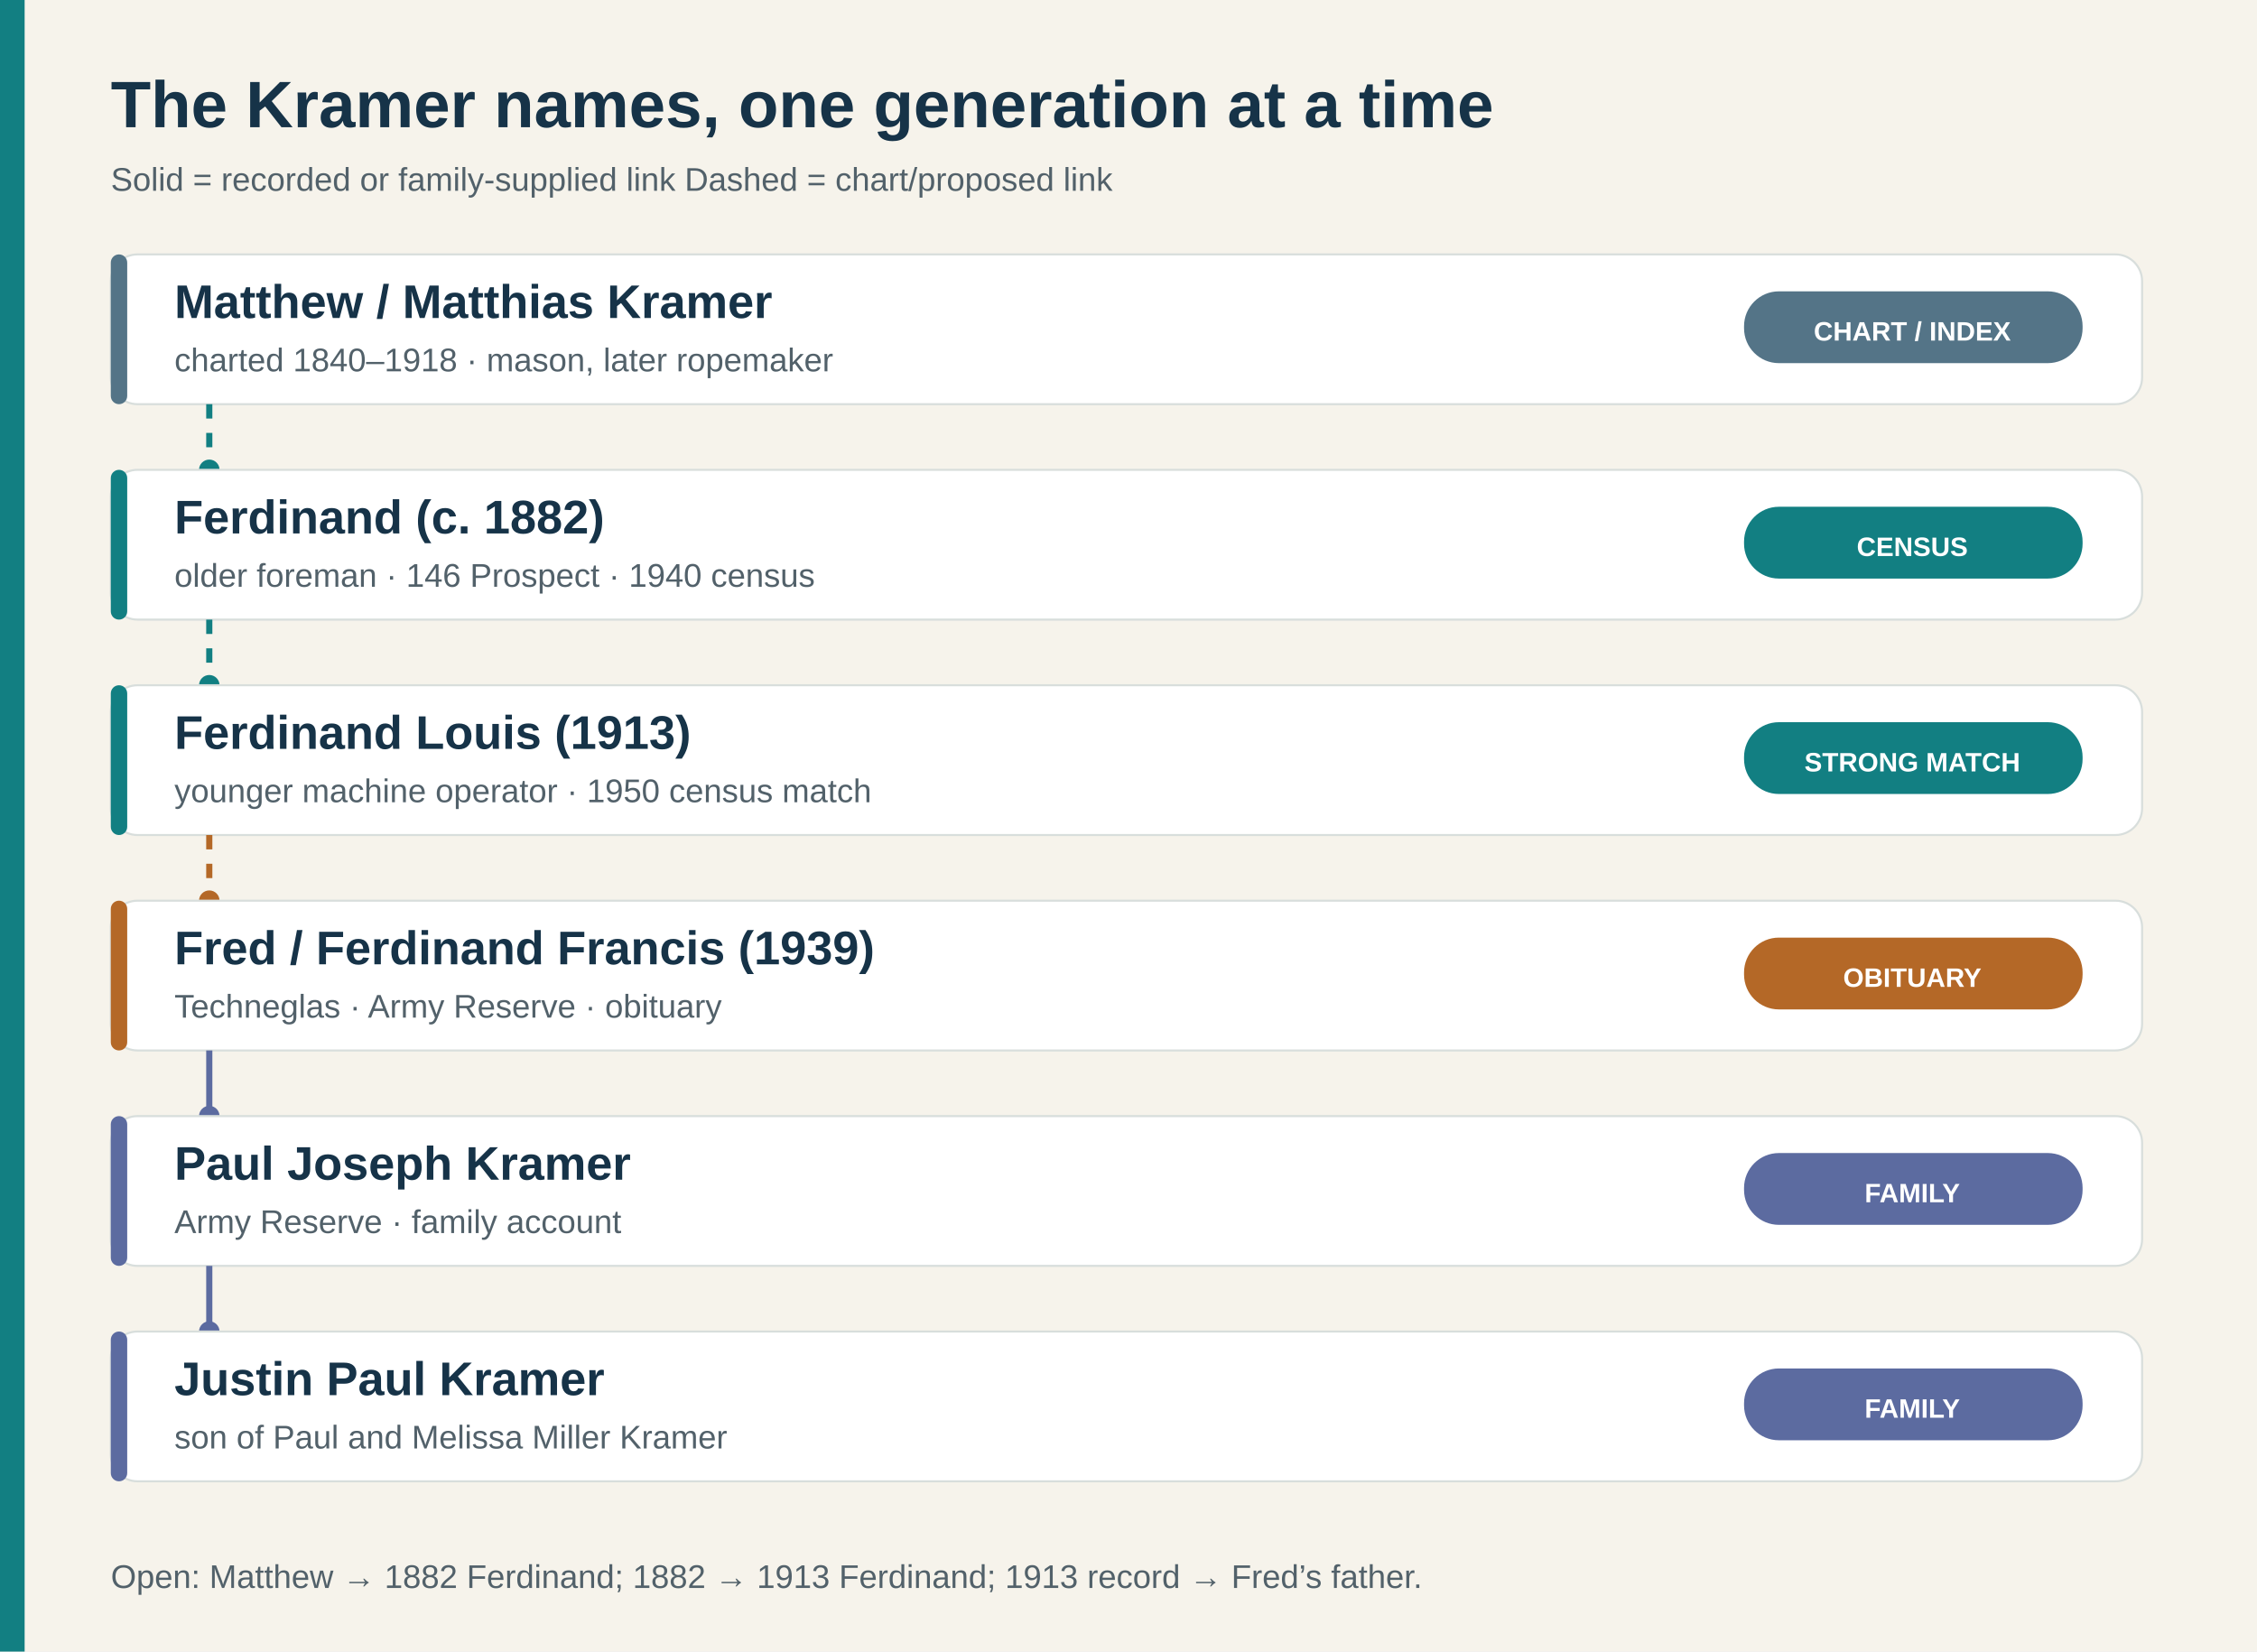
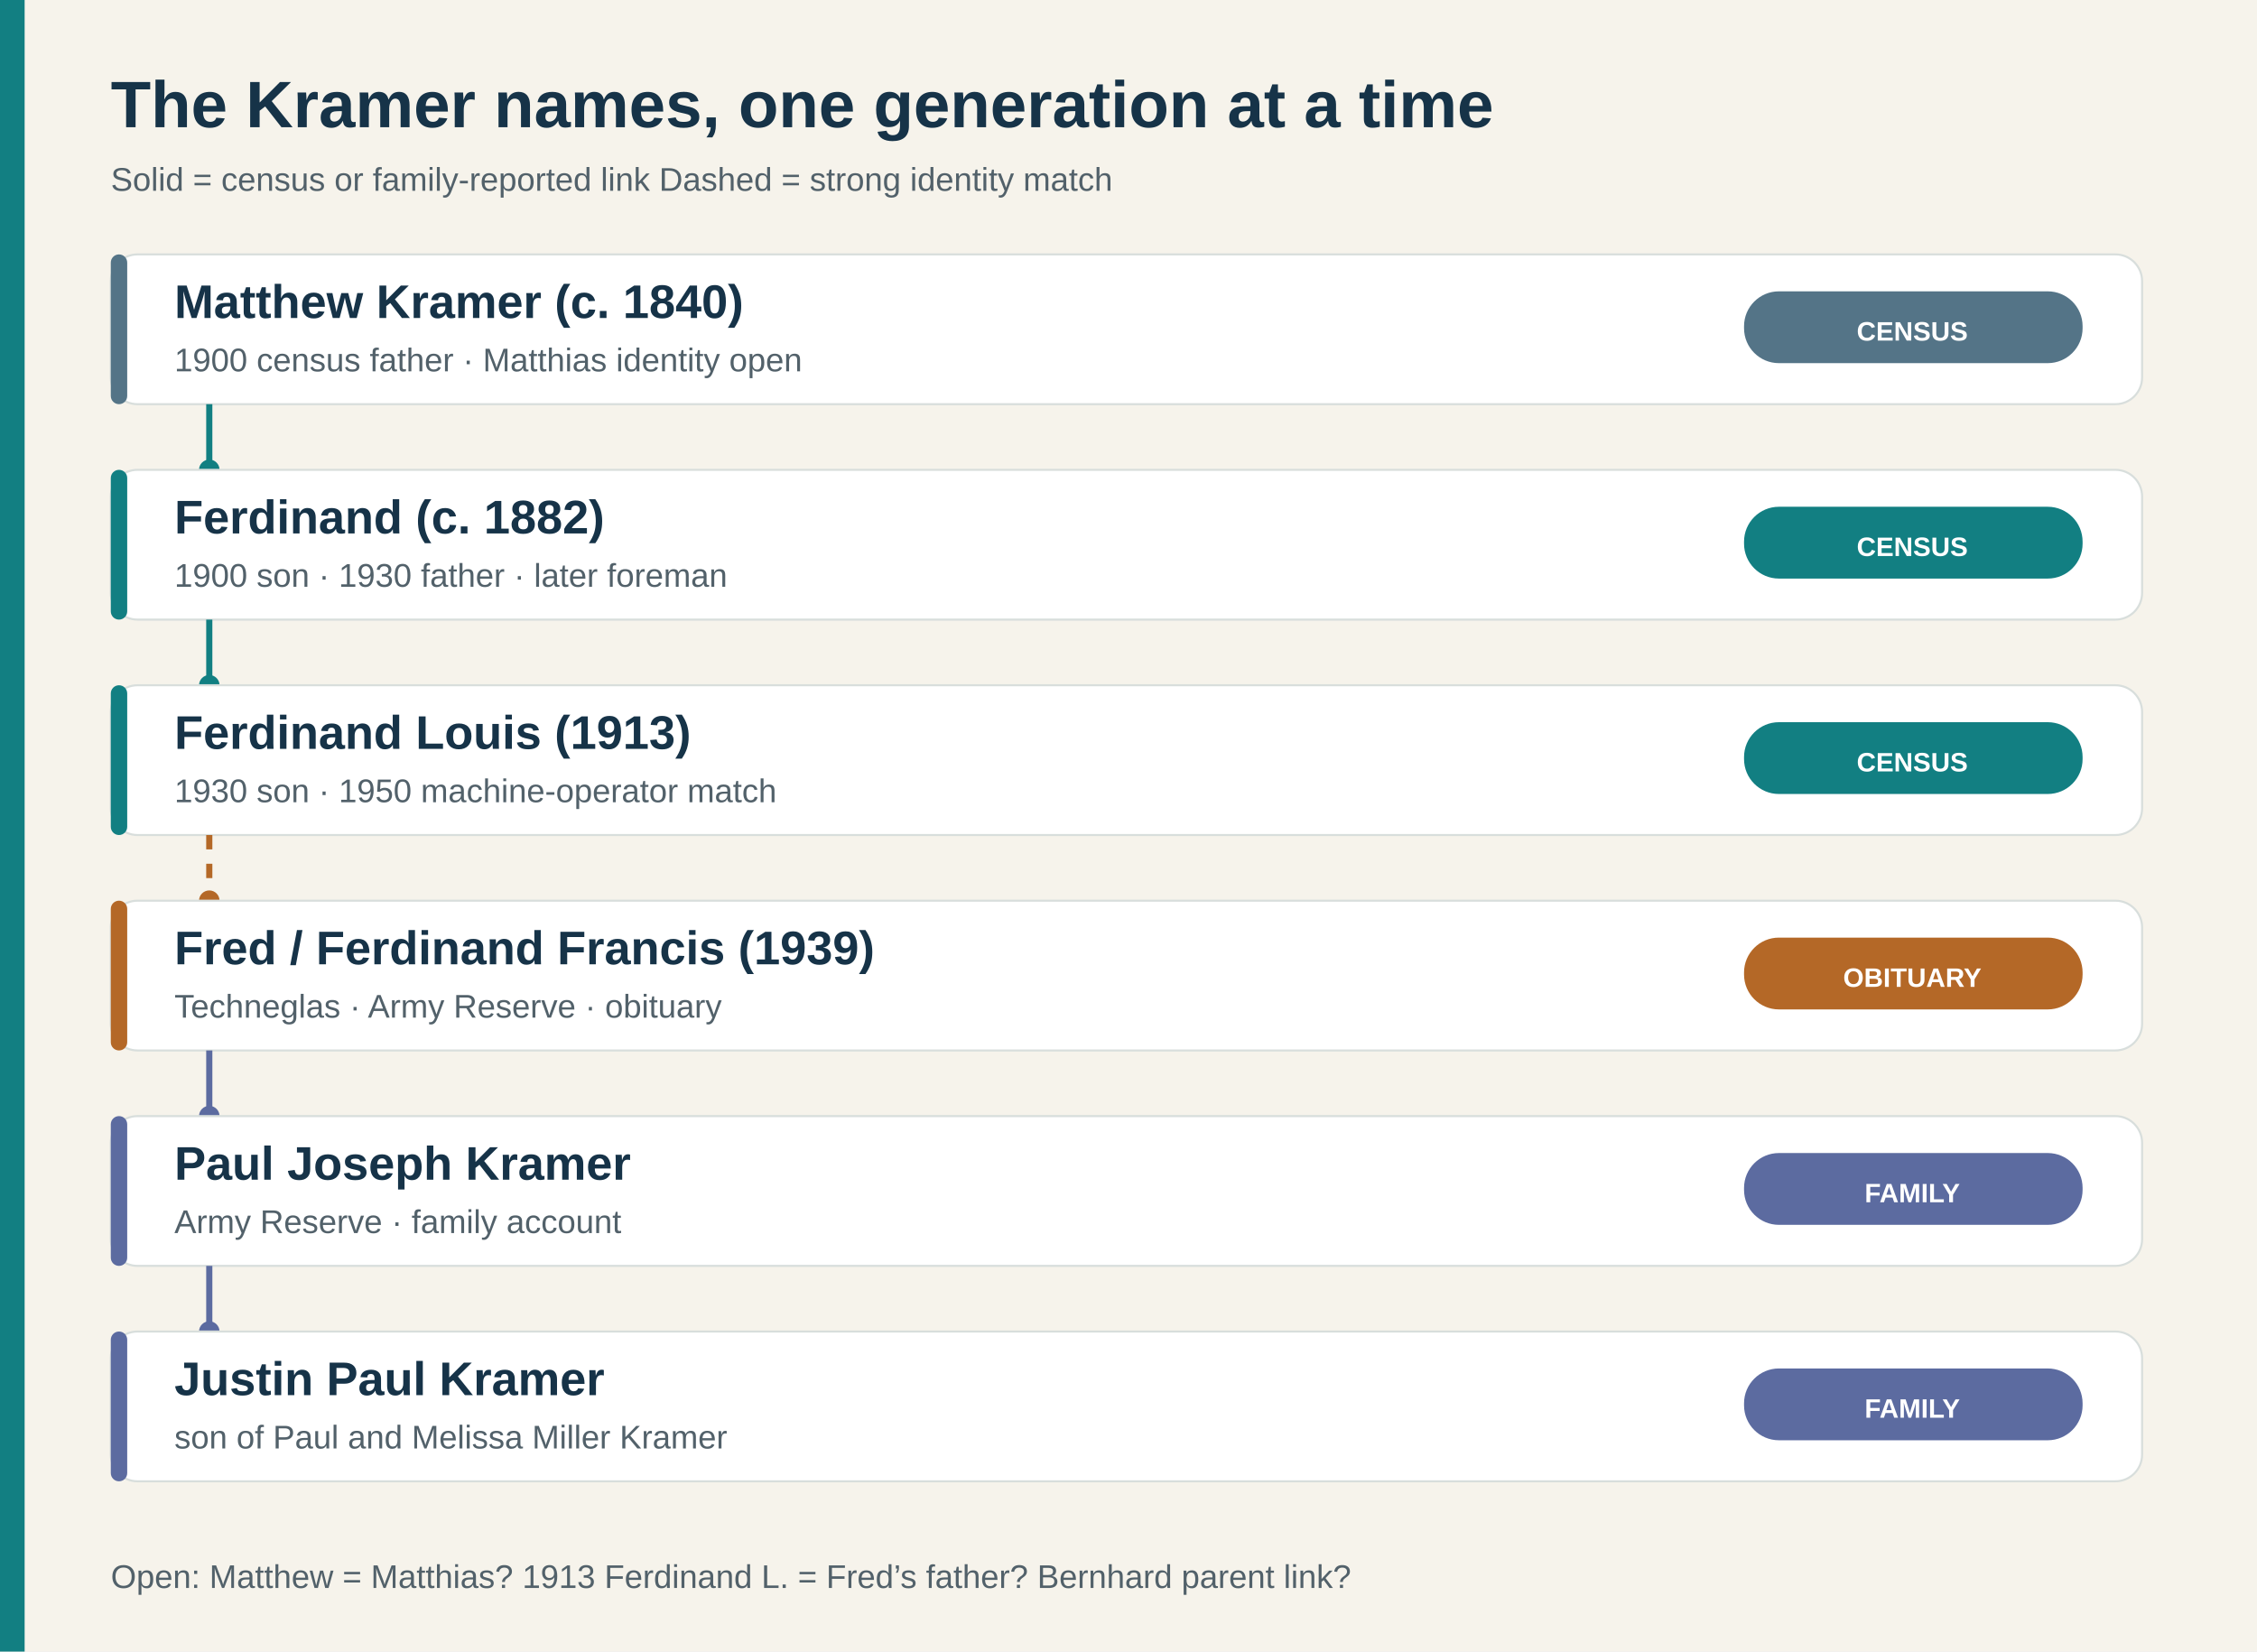
<svg xmlns="http://www.w3.org/2000/svg" width="1100" height="805" viewBox="0 0 1100 805" role="img" aria-labelledby="title desc">
  <rect width="1100" height="805" fill="#f6f3eb" />
  <rect x="0" y="0" width="12" height="805" fill="#127f82" />
  <text x="54" y="62" font-family="Segoe UI, Arial, sans-serif" font-size="32" font-weight="700" fill="#163348">The Kramer names, one generation at a time</text>
-   <text x="54" y="93" font-family="Segoe UI, Arial, sans-serif" font-size="16" font-weight="400" fill="#52616a">Solid = recorded or family-supplied link     Dashed = chart/proposed link</text>
+   <text x="54" y="93" font-family="Segoe UI, Arial, sans-serif" font-size="16" font-weight="400" fill="#52616a">Solid = census or family-reported link     Dashed = strong identity match</text>
  <rect x="54" y="124" width="990" height="73" rx="13" fill="#fff" stroke="#d8dedc" />
  <rect x="54" y="124" width="8" height="73" rx="4" fill="#547487" />
-   <text x="85" y="155" font-family="Segoe UI, Arial, sans-serif" font-size="23" font-weight="700" fill="#163348">Matthew / Matthias Kramer</text>
-   <text x="85" y="181" font-family="Segoe UI, Arial, sans-serif" font-size="16" font-weight="400" fill="#52616a">charted 1840–1918 · mason, later ropemaker</text>
+   <text x="85" y="155" font-family="Segoe UI, Arial, sans-serif" font-size="23" font-weight="700" fill="#163348">Matthew Kramer (c. 1840)</text>
+   <text x="85" y="181" font-family="Segoe UI, Arial, sans-serif" font-size="16" font-weight="400" fill="#52616a">1900 census father · Matthias identity open</text>
  <rect x="850" y="142" width="165" height="35" rx="17" fill="#547487" />
-   <text x="932" y="166" font-family="Segoe UI, Arial, sans-serif" font-size="13" font-weight="700" fill="#fff" text-anchor="middle">CHART / INDEX</text>
-   <line x1="102" y1="197" x2="102" y2="229" stroke="#127f82" stroke-width="3" stroke-dasharray="7 7" />
+   <text x="932" y="166" font-family="Segoe UI, Arial, sans-serif" font-size="13" font-weight="700" fill="#fff" text-anchor="middle">CENSUS</text>
+   <line x1="102" y1="197" x2="102" y2="229" stroke="#127f82" stroke-width="3" />
  <circle cx="102" cy="229" r="5" fill="#127f82" />
  <rect x="54" y="229" width="990" height="73" rx="13" fill="#fff" stroke="#d8dedc" />
  <rect x="54" y="229" width="8" height="73" rx="4" fill="#127f82" />
  <text x="85" y="260" font-family="Segoe UI, Arial, sans-serif" font-size="23" font-weight="700" fill="#163348">Ferdinand (c. 1882)</text>
-   <text x="85" y="286" font-family="Segoe UI, Arial, sans-serif" font-size="16" font-weight="400" fill="#52616a">older foreman · 146 Prospect · 1940 census</text>
+   <text x="85" y="286" font-family="Segoe UI, Arial, sans-serif" font-size="16" font-weight="400" fill="#52616a">1900 son · 1930 father · later foreman</text>
  <rect x="850" y="247" width="165" height="35" rx="17" fill="#127f82" />
  <text x="932" y="271" font-family="Segoe UI, Arial, sans-serif" font-size="13" font-weight="700" fill="#fff" text-anchor="middle">CENSUS</text>
-   <line x1="102" y1="302" x2="102" y2="334" stroke="#127f82" stroke-width="3" stroke-dasharray="7 7" />
+   <line x1="102" y1="302" x2="102" y2="334" stroke="#127f82" stroke-width="3" />
  <circle cx="102" cy="334" r="5" fill="#127f82" />
  <rect x="54" y="334" width="990" height="73" rx="13" fill="#fff" stroke="#d8dedc" />
  <rect x="54" y="334" width="8" height="73" rx="4" fill="#127f82" />
  <text x="85" y="365" font-family="Segoe UI, Arial, sans-serif" font-size="23" font-weight="700" fill="#163348">Ferdinand Louis (1913)</text>
-   <text x="85" y="391" font-family="Segoe UI, Arial, sans-serif" font-size="16" font-weight="400" fill="#52616a">younger machine operator · 1950 census match</text>
+   <text x="85" y="391" font-family="Segoe UI, Arial, sans-serif" font-size="16" font-weight="400" fill="#52616a">1930 son · 1950 machine-operator match</text>
  <rect x="850" y="352" width="165" height="35" rx="17" fill="#127f82" />
-   <text x="932" y="376" font-family="Segoe UI, Arial, sans-serif" font-size="13" font-weight="700" fill="#fff" text-anchor="middle">STRONG MATCH</text>
+   <text x="932" y="376" font-family="Segoe UI, Arial, sans-serif" font-size="13" font-weight="700" fill="#fff" text-anchor="middle">CENSUS</text>
  <line x1="102" y1="407" x2="102" y2="439" stroke="#b46827" stroke-width="3" stroke-dasharray="7 7" />
  <circle cx="102" cy="439" r="5" fill="#b46827" />
  <rect x="54" y="439" width="990" height="73" rx="13" fill="#fff" stroke="#d8dedc" />
  <rect x="54" y="439" width="8" height="73" rx="4" fill="#b46827" />
  <text x="85" y="470" font-family="Segoe UI, Arial, sans-serif" font-size="23" font-weight="700" fill="#163348">Fred / Ferdinand Francis (1939)</text>
  <text x="85" y="496" font-family="Segoe UI, Arial, sans-serif" font-size="16" font-weight="400" fill="#52616a">Techneglas · Army Reserve · obituary</text>
  <rect x="850" y="457" width="165" height="35" rx="17" fill="#b46827" />
  <text x="932" y="481" font-family="Segoe UI, Arial, sans-serif" font-size="13" font-weight="700" fill="#fff" text-anchor="middle">OBITUARY</text>
  <line x1="102" y1="512" x2="102" y2="544" stroke="#5c6ba0" stroke-width="3" />
  <circle cx="102" cy="544" r="5" fill="#5c6ba0" />
  <rect x="54" y="544" width="990" height="73" rx="13" fill="#fff" stroke="#d8dedc" />
  <rect x="54" y="544" width="8" height="73" rx="4" fill="#5c6ba0" />
  <text x="85" y="575" font-family="Segoe UI, Arial, sans-serif" font-size="23" font-weight="700" fill="#163348">Paul Joseph Kramer</text>
  <text x="85" y="601" font-family="Segoe UI, Arial, sans-serif" font-size="16" font-weight="400" fill="#52616a">Army Reserve · family account</text>
  <rect x="850" y="562" width="165" height="35" rx="17" fill="#5c6ba0" />
  <text x="932" y="586" font-family="Segoe UI, Arial, sans-serif" font-size="13" font-weight="700" fill="#fff" text-anchor="middle">FAMILY</text>
  <line x1="102" y1="617" x2="102" y2="649" stroke="#5c6ba0" stroke-width="3" />
  <circle cx="102" cy="649" r="5" fill="#5c6ba0" />
  <rect x="54" y="649" width="990" height="73" rx="13" fill="#fff" stroke="#d8dedc" />
  <rect x="54" y="649" width="8" height="73" rx="4" fill="#5c6ba0" />
  <text x="85" y="680" font-family="Segoe UI, Arial, sans-serif" font-size="23" font-weight="700" fill="#163348">Justin Paul Kramer</text>
  <text x="85" y="706" font-family="Segoe UI, Arial, sans-serif" font-size="16" font-weight="400" fill="#52616a">son of Paul and Melissa Miller Kramer</text>
  <rect x="850" y="667" width="165" height="35" rx="17" fill="#5c6ba0" />
  <text x="932" y="691" font-family="Segoe UI, Arial, sans-serif" font-size="13" font-weight="700" fill="#fff" text-anchor="middle">FAMILY</text>
-   <text x="54" y="774" font-family="Segoe UI, Arial, sans-serif" font-size="16" font-weight="400" fill="#52616a">Open: Matthew → 1882 Ferdinand; 1882 → 1913 Ferdinand; 1913 record → Fred’s father.</text>
+   <text x="54" y="774" font-family="Segoe UI, Arial, sans-serif" font-size="16" font-weight="400" fill="#52616a">Open: Matthew = Matthias? 1913 Ferdinand L. = Fred’s father? Bernhard parent link?</text>
</svg>
